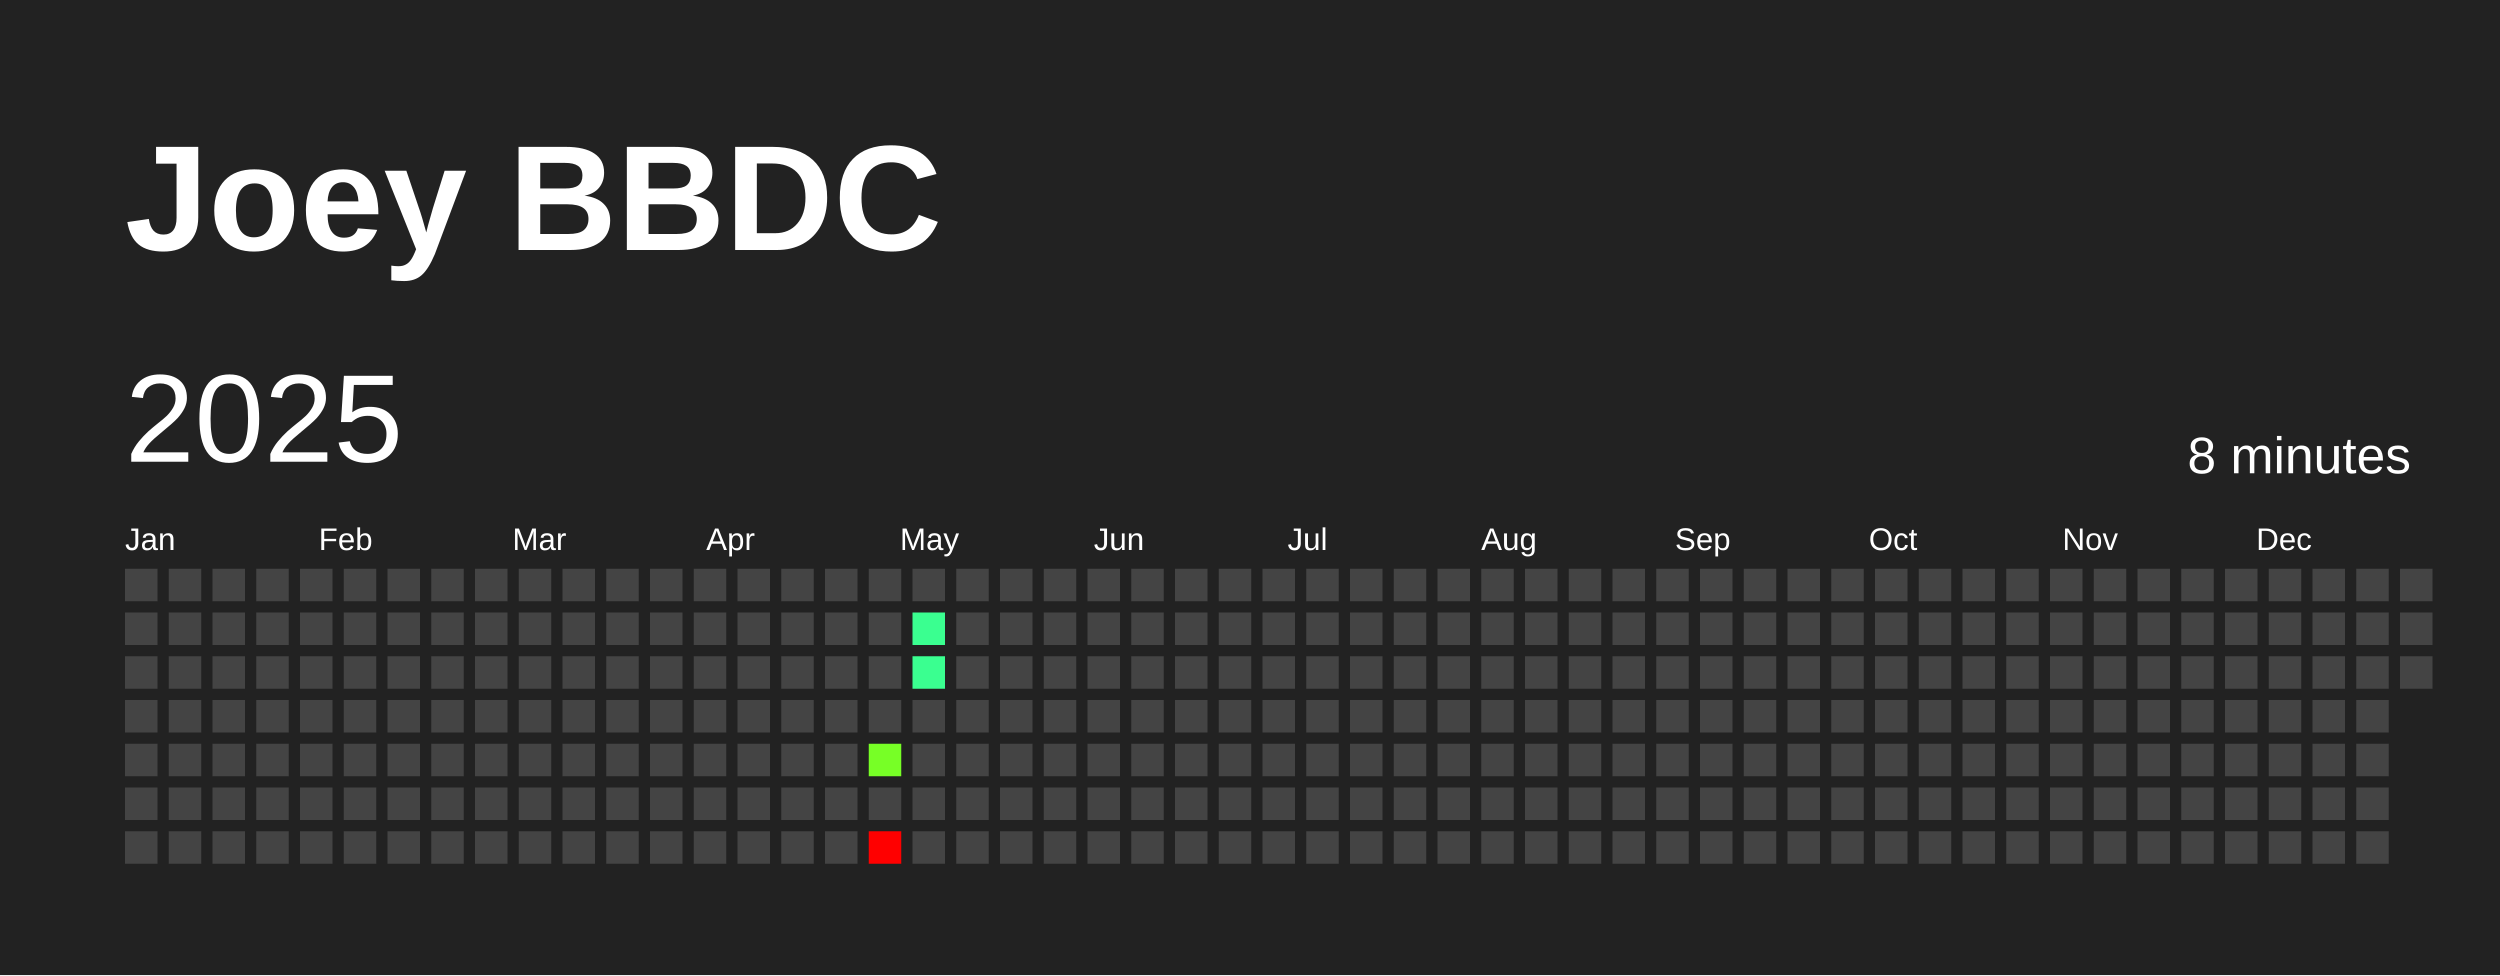
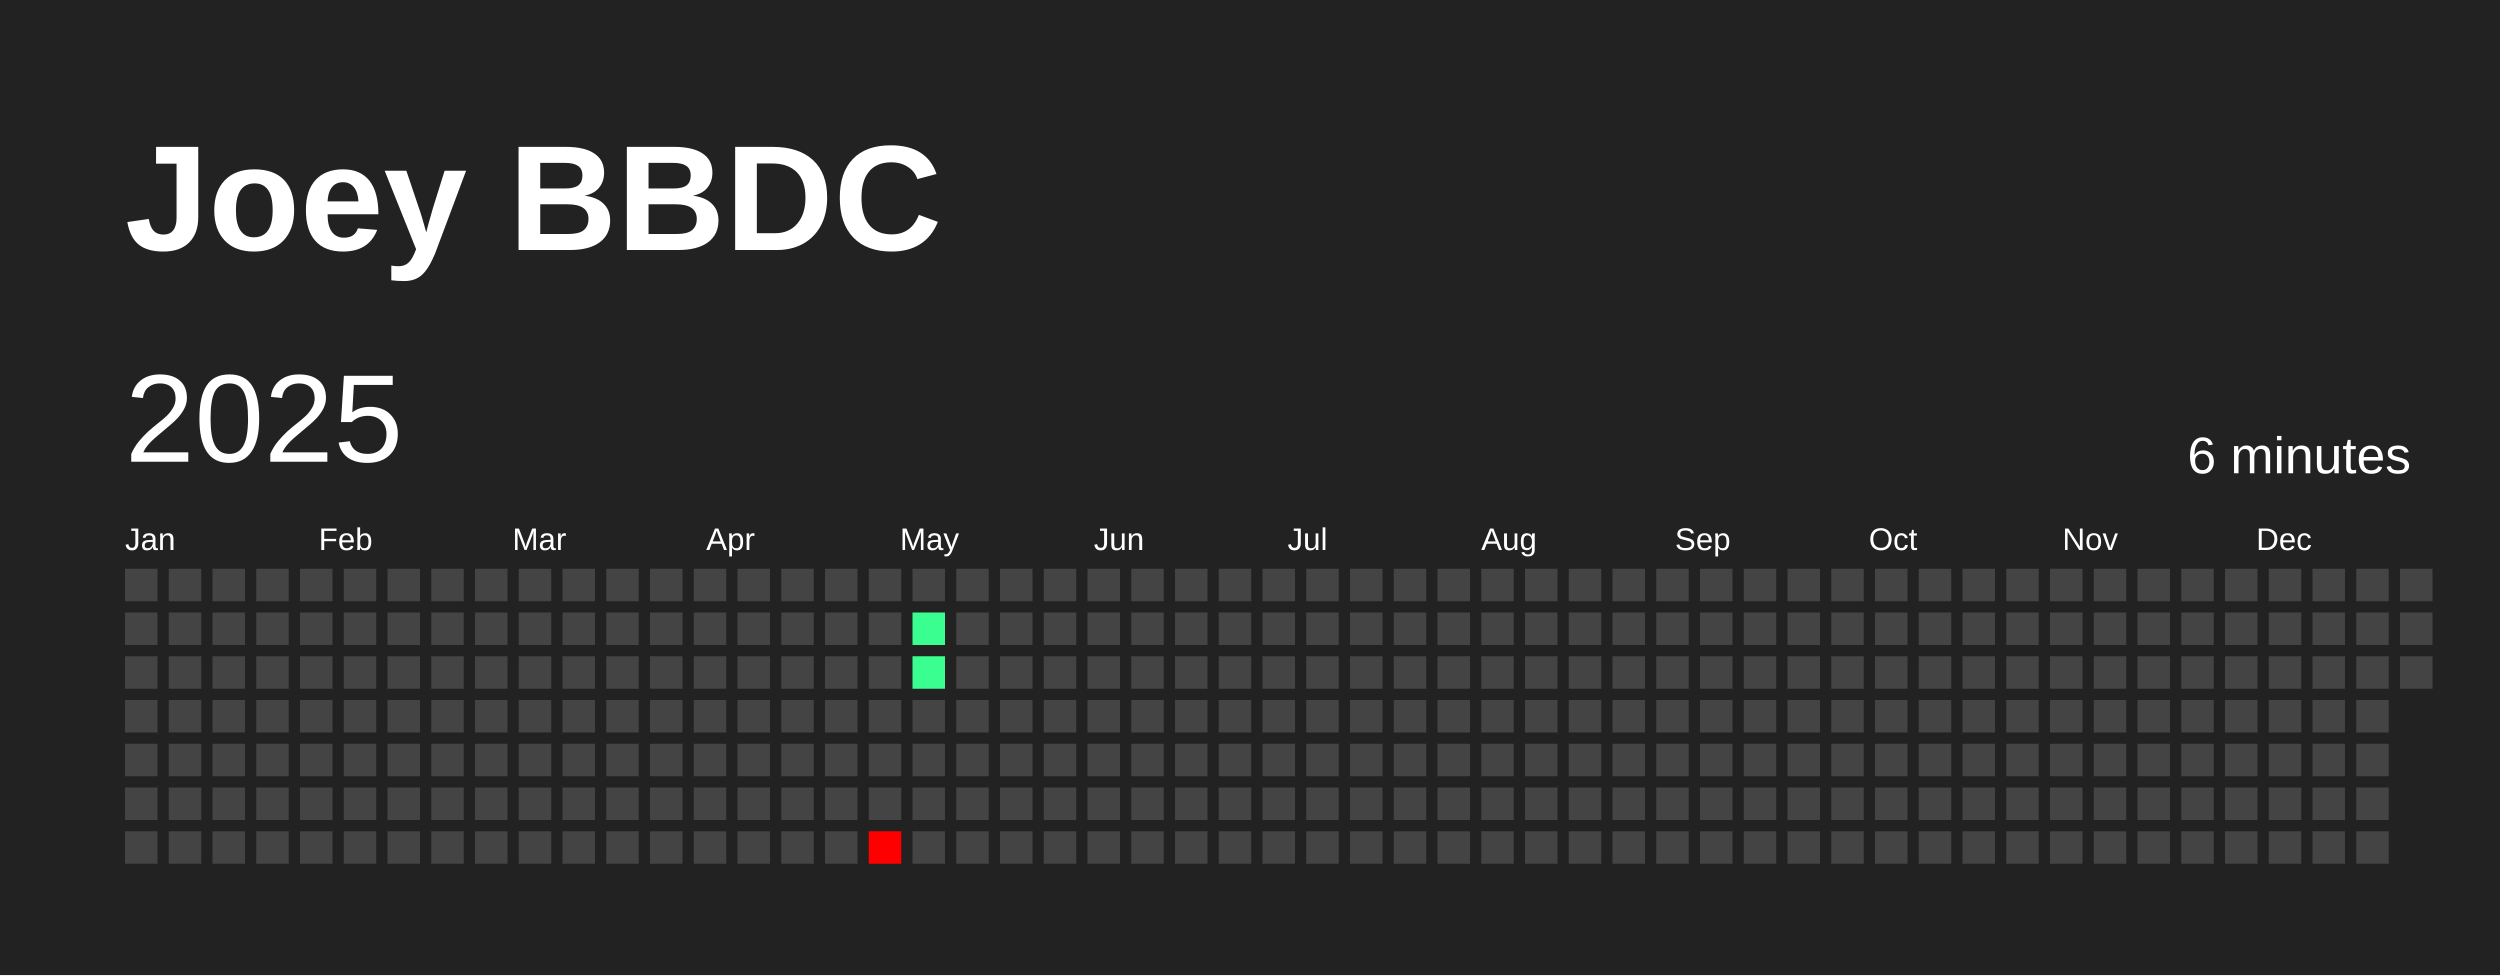
<svg xmlns="http://www.w3.org/2000/svg" baseProfile="full" height="78mm" version="1.1" viewBox="0,0,200,78" width="200mm">
  <defs />
  <rect fill="#222222" height="78" width="200" x="0" y="0" />
  <text fill="#FFFFFF" style="font-size:12px; font-family:Arial; font-weight:bold;" x="10" y="20">Joey BBDC</text>
  <text dominant-baseline="hanging" fill="#FFFFFF" style="font-size:10.0px; font-family:Arial;" x="10" y="30">2025</text>
-   <text dominant-baseline="hanging" fill="#FFFFFF" style="font-size:4.125px; font-family:Arial;" x="175" y="35">8 minutes</text>
+   <text dominant-baseline="hanging" fill="#FFFFFF" style="font-size:4.125px; font-family:Arial;" x="175" y="35">6 minutes</text>
  <text fill="#FFFFFF" style="font-size:2.5px; font-family:Arial" x="10.0" y="44">Jan</text>
  <text fill="#FFFFFF" style="font-size:2.5px; font-family:Arial" x="25.5" y="44">Feb</text>
  <text fill="#FFFFFF" style="font-size:2.5px; font-family:Arial" x="41.0" y="44">Mar</text>
  <text fill="#FFFFFF" style="font-size:2.5px; font-family:Arial" x="56.5" y="44">Apr</text>
  <text fill="#FFFFFF" style="font-size:2.5px; font-family:Arial" x="72.0" y="44">May</text>
  <text fill="#FFFFFF" style="font-size:2.5px; font-family:Arial" x="87.5" y="44">Jun</text>
  <text fill="#FFFFFF" style="font-size:2.5px; font-family:Arial" x="103.0" y="44">Jul</text>
  <text fill="#FFFFFF" style="font-size:2.5px; font-family:Arial" x="118.5" y="44">Aug</text>
  <text fill="#FFFFFF" style="font-size:2.5px; font-family:Arial" x="134.0" y="44">Sep</text>
  <text fill="#FFFFFF" style="font-size:2.5px; font-family:Arial" x="149.5" y="44">Oct</text>
  <text fill="#FFFFFF" style="font-size:2.5px; font-family:Arial" x="165.0" y="44">Nov</text>
  <text fill="#FFFFFF" style="font-size:2.5px; font-family:Arial" x="180.5" y="44">Dec</text>
  <rect fill="#444444" height="2.6" width="2.6" x="10.0" y="45.5" />
  <rect fill="#444444" height="2.6" width="2.6" x="10.0" y="49.0" />
  <rect fill="#444444" height="2.6" width="2.6" x="10.0" y="52.5" />
  <rect fill="#444444" height="2.6" width="2.6" x="10.0" y="56.0" />
  <rect fill="#444444" height="2.6" width="2.6" x="10.0" y="59.5" />
  <rect fill="#444444" height="2.6" width="2.6" x="10.0" y="63.0" />
  <rect fill="#444444" height="2.6" width="2.6" x="10.0" y="66.5" />
  <rect fill="#444444" height="2.6" width="2.6" x="13.5" y="45.5" />
  <rect fill="#444444" height="2.6" width="2.6" x="13.5" y="49.0" />
  <rect fill="#444444" height="2.6" width="2.6" x="13.5" y="52.5" />
  <rect fill="#444444" height="2.6" width="2.6" x="13.5" y="56.0" />
  <rect fill="#444444" height="2.6" width="2.6" x="13.5" y="59.5" />
  <rect fill="#444444" height="2.6" width="2.6" x="13.5" y="63.0" />
  <rect fill="#444444" height="2.6" width="2.6" x="13.5" y="66.5" />
  <rect fill="#444444" height="2.6" width="2.6" x="17.0" y="45.5" />
  <rect fill="#444444" height="2.6" width="2.6" x="17.0" y="49.0" />
  <rect fill="#444444" height="2.6" width="2.6" x="17.0" y="52.5" />
  <rect fill="#444444" height="2.6" width="2.6" x="17.0" y="56.0" />
  <rect fill="#444444" height="2.6" width="2.6" x="17.0" y="59.5" />
  <rect fill="#444444" height="2.6" width="2.6" x="17.0" y="63.0" />
  <rect fill="#444444" height="2.6" width="2.6" x="17.0" y="66.5" />
  <rect fill="#444444" height="2.6" width="2.6" x="20.5" y="45.5" />
  <rect fill="#444444" height="2.6" width="2.6" x="20.5" y="49.0" />
  <rect fill="#444444" height="2.6" width="2.6" x="20.5" y="52.5" />
  <rect fill="#444444" height="2.6" width="2.6" x="20.5" y="56.0" />
  <rect fill="#444444" height="2.6" width="2.6" x="20.5" y="59.5" />
  <rect fill="#444444" height="2.6" width="2.6" x="20.5" y="63.0" />
  <rect fill="#444444" height="2.6" width="2.6" x="20.5" y="66.5" />
  <rect fill="#444444" height="2.6" width="2.6" x="24.0" y="45.5" />
  <rect fill="#444444" height="2.6" width="2.6" x="24.0" y="49.0" />
  <rect fill="#444444" height="2.6" width="2.6" x="24.0" y="52.5" />
  <rect fill="#444444" height="2.6" width="2.6" x="24.0" y="56.0" />
  <rect fill="#444444" height="2.6" width="2.6" x="24.0" y="59.5" />
  <rect fill="#444444" height="2.6" width="2.6" x="24.0" y="63.0" />
  <rect fill="#444444" height="2.6" width="2.6" x="24.0" y="66.5" />
  <rect fill="#444444" height="2.6" width="2.6" x="27.5" y="45.5" />
  <rect fill="#444444" height="2.6" width="2.6" x="27.5" y="49.0" />
  <rect fill="#444444" height="2.6" width="2.6" x="27.5" y="52.5" />
  <rect fill="#444444" height="2.6" width="2.6" x="27.5" y="56.0" />
  <rect fill="#444444" height="2.6" width="2.6" x="27.5" y="59.5" />
  <rect fill="#444444" height="2.6" width="2.6" x="27.5" y="63.0" />
  <rect fill="#444444" height="2.6" width="2.6" x="27.5" y="66.5" />
  <rect fill="#444444" height="2.6" width="2.6" x="31.0" y="45.5" />
  <rect fill="#444444" height="2.6" width="2.6" x="31.0" y="49.0" />
  <rect fill="#444444" height="2.6" width="2.6" x="31.0" y="52.5" />
  <rect fill="#444444" height="2.6" width="2.6" x="31.0" y="56.0" />
  <rect fill="#444444" height="2.6" width="2.6" x="31.0" y="59.5" />
  <rect fill="#444444" height="2.6" width="2.6" x="31.0" y="63.0" />
  <rect fill="#444444" height="2.6" width="2.6" x="31.0" y="66.5" />
  <rect fill="#444444" height="2.6" width="2.6" x="34.5" y="45.5" />
  <rect fill="#444444" height="2.6" width="2.6" x="34.5" y="49.0" />
  <rect fill="#444444" height="2.6" width="2.6" x="34.5" y="52.5" />
  <rect fill="#444444" height="2.6" width="2.6" x="34.5" y="56.0" />
  <rect fill="#444444" height="2.6" width="2.6" x="34.5" y="59.5" />
  <rect fill="#444444" height="2.6" width="2.6" x="34.5" y="63.0" />
  <rect fill="#444444" height="2.6" width="2.6" x="34.5" y="66.5" />
  <rect fill="#444444" height="2.6" width="2.6" x="38.0" y="45.5" />
  <rect fill="#444444" height="2.6" width="2.6" x="38.0" y="49.0" />
  <rect fill="#444444" height="2.6" width="2.6" x="38.0" y="52.5" />
  <rect fill="#444444" height="2.6" width="2.6" x="38.0" y="56.0" />
  <rect fill="#444444" height="2.6" width="2.6" x="38.0" y="59.5" />
  <rect fill="#444444" height="2.6" width="2.6" x="38.0" y="63.0" />
  <rect fill="#444444" height="2.6" width="2.6" x="38.0" y="66.5" />
  <rect fill="#444444" height="2.6" width="2.6" x="41.5" y="45.5" />
  <rect fill="#444444" height="2.6" width="2.6" x="41.5" y="49.0" />
  <rect fill="#444444" height="2.6" width="2.6" x="41.5" y="52.5" />
  <rect fill="#444444" height="2.6" width="2.6" x="41.5" y="56.0" />
  <rect fill="#444444" height="2.6" width="2.6" x="41.5" y="59.5" />
  <rect fill="#444444" height="2.6" width="2.6" x="41.5" y="63.0" />
  <rect fill="#444444" height="2.6" width="2.6" x="41.5" y="66.5" />
  <rect fill="#444444" height="2.6" width="2.6" x="45.0" y="45.5" />
  <rect fill="#444444" height="2.6" width="2.6" x="45.0" y="49.0" />
  <rect fill="#444444" height="2.6" width="2.6" x="45.0" y="52.5" />
  <rect fill="#444444" height="2.6" width="2.6" x="45.0" y="56.0" />
  <rect fill="#444444" height="2.6" width="2.6" x="45.0" y="59.5" />
  <rect fill="#444444" height="2.6" width="2.6" x="45.0" y="63.0" />
  <rect fill="#444444" height="2.6" width="2.6" x="45.0" y="66.5" />
  <rect fill="#444444" height="2.6" width="2.6" x="48.5" y="45.5" />
  <rect fill="#444444" height="2.6" width="2.6" x="48.5" y="49.0" />
  <rect fill="#444444" height="2.6" width="2.6" x="48.5" y="52.5" />
  <rect fill="#444444" height="2.6" width="2.6" x="48.5" y="56.0" />
  <rect fill="#444444" height="2.6" width="2.6" x="48.5" y="59.5" />
  <rect fill="#444444" height="2.6" width="2.6" x="48.5" y="63.0" />
  <rect fill="#444444" height="2.6" width="2.6" x="48.5" y="66.5" />
  <rect fill="#444444" height="2.6" width="2.6" x="52.0" y="45.5" />
  <rect fill="#444444" height="2.6" width="2.6" x="52.0" y="49.0" />
  <rect fill="#444444" height="2.6" width="2.6" x="52.0" y="52.5" />
  <rect fill="#444444" height="2.6" width="2.6" x="52.0" y="56.0" />
  <rect fill="#444444" height="2.6" width="2.6" x="52.0" y="59.5" />
  <rect fill="#444444" height="2.6" width="2.6" x="52.0" y="63.0" />
  <rect fill="#444444" height="2.6" width="2.6" x="52.0" y="66.5" />
  <rect fill="#444444" height="2.6" width="2.6" x="55.5" y="45.5" />
  <rect fill="#444444" height="2.6" width="2.6" x="55.5" y="49.0" />
  <rect fill="#444444" height="2.6" width="2.6" x="55.5" y="52.5" />
  <rect fill="#444444" height="2.6" width="2.6" x="55.5" y="56.0" />
  <rect fill="#444444" height="2.6" width="2.6" x="55.5" y="59.5" />
  <rect fill="#444444" height="2.6" width="2.6" x="55.5" y="63.0" />
  <rect fill="#444444" height="2.6" width="2.6" x="55.5" y="66.5" />
  <rect fill="#444444" height="2.6" width="2.6" x="59.0" y="45.5" />
  <rect fill="#444444" height="2.6" width="2.6" x="59.0" y="49.0" />
  <rect fill="#444444" height="2.6" width="2.6" x="59.0" y="52.5" />
  <rect fill="#444444" height="2.6" width="2.6" x="59.0" y="56.0" />
  <rect fill="#444444" height="2.6" width="2.6" x="59.0" y="59.5" />
  <rect fill="#444444" height="2.6" width="2.6" x="59.0" y="63.0" />
  <rect fill="#444444" height="2.6" width="2.6" x="59.0" y="66.5" />
  <rect fill="#444444" height="2.6" width="2.6" x="62.5" y="45.5" />
  <rect fill="#444444" height="2.6" width="2.6" x="62.5" y="49.0" />
  <rect fill="#444444" height="2.6" width="2.6" x="62.5" y="52.5" />
  <rect fill="#444444" height="2.6" width="2.6" x="62.5" y="56.0" />
  <rect fill="#444444" height="2.6" width="2.6" x="62.5" y="59.5" />
  <rect fill="#444444" height="2.6" width="2.6" x="62.5" y="63.0" />
  <rect fill="#444444" height="2.6" width="2.6" x="62.5" y="66.5" />
  <rect fill="#444444" height="2.6" width="2.6" x="66.0" y="45.5" />
  <rect fill="#444444" height="2.6" width="2.6" x="66.0" y="49.0" />
  <rect fill="#444444" height="2.6" width="2.6" x="66.0" y="52.5" />
  <rect fill="#444444" height="2.6" width="2.6" x="66.0" y="56.0" />
  <rect fill="#444444" height="2.6" width="2.6" x="66.0" y="59.5" />
  <rect fill="#444444" height="2.6" width="2.6" x="66.0" y="63.0" />
  <rect fill="#444444" height="2.6" width="2.6" x="66.0" y="66.5" />
  <rect fill="#444444" height="2.6" width="2.6" x="69.5" y="45.5" />
  <rect fill="#444444" height="2.6" width="2.6" x="69.5" y="49.0" />
  <rect fill="#444444" height="2.6" width="2.6" x="69.5" y="52.5" />
  <rect fill="#444444" height="2.6" width="2.6" x="69.5" y="56.0" />
-   <rect fill="#77ff26" height="2.6" width="2.6" x="69.5" y="59.5" />
+   <rect fill="#444444" height="2.6" width="2.6" x="69.5" y="59.5" />
  <rect fill="#444444" height="2.6" width="2.6" x="69.5" y="63.0" />
  <rect fill="red" height="2.6" width="2.6" x="69.5" y="66.5" />
  <rect fill="#444444" height="2.6" width="2.6" x="73.0" y="45.5" />
  <rect fill="#3aff90" height="2.6" width="2.6" x="73.0" y="49.0" />
  <rect fill="#3aff90" height="2.6" width="2.6" x="73.0" y="52.5" />
  <rect fill="#444444" height="2.6" width="2.6" x="73.0" y="56.0" />
  <rect fill="#444444" height="2.6" width="2.6" x="73.0" y="59.5" />
  <rect fill="#444444" height="2.6" width="2.6" x="73.0" y="63.0" />
  <rect fill="#444444" height="2.6" width="2.6" x="73.0" y="66.5" />
  <rect fill="#444444" height="2.6" width="2.6" x="76.5" y="45.5" />
  <rect fill="#444444" height="2.6" width="2.6" x="76.5" y="49.0" />
  <rect fill="#444444" height="2.6" width="2.6" x="76.5" y="52.5" />
  <rect fill="#444444" height="2.6" width="2.6" x="76.5" y="56.0" />
  <rect fill="#444444" height="2.6" width="2.6" x="76.5" y="59.5" />
  <rect fill="#444444" height="2.6" width="2.6" x="76.5" y="63.0" />
  <rect fill="#444444" height="2.6" width="2.6" x="76.5" y="66.5" />
  <rect fill="#444444" height="2.6" width="2.6" x="80.0" y="45.5" />
  <rect fill="#444444" height="2.6" width="2.6" x="80.0" y="49.0" />
  <rect fill="#444444" height="2.6" width="2.6" x="80.0" y="52.5" />
  <rect fill="#444444" height="2.6" width="2.6" x="80.0" y="56.0" />
  <rect fill="#444444" height="2.6" width="2.6" x="80.0" y="59.5" />
  <rect fill="#444444" height="2.6" width="2.6" x="80.0" y="63.0" />
  <rect fill="#444444" height="2.6" width="2.6" x="80.0" y="66.5" />
  <rect fill="#444444" height="2.6" width="2.6" x="83.5" y="45.5" />
  <rect fill="#444444" height="2.6" width="2.6" x="83.5" y="49.0" />
  <rect fill="#444444" height="2.6" width="2.6" x="83.5" y="52.5" />
  <rect fill="#444444" height="2.6" width="2.6" x="83.5" y="56.0" />
  <rect fill="#444444" height="2.6" width="2.6" x="83.5" y="59.5" />
  <rect fill="#444444" height="2.6" width="2.6" x="83.5" y="63.0" />
  <rect fill="#444444" height="2.6" width="2.6" x="83.5" y="66.5" />
  <rect fill="#444444" height="2.6" width="2.6" x="87.0" y="45.5" />
  <rect fill="#444444" height="2.6" width="2.6" x="87.0" y="49.0" />
  <rect fill="#444444" height="2.6" width="2.6" x="87.0" y="52.5" />
  <rect fill="#444444" height="2.6" width="2.6" x="87.0" y="56.0" />
  <rect fill="#444444" height="2.6" width="2.6" x="87.0" y="59.5" />
  <rect fill="#444444" height="2.6" width="2.6" x="87.0" y="63.0" />
  <rect fill="#444444" height="2.6" width="2.6" x="87.0" y="66.5" />
  <rect fill="#444444" height="2.6" width="2.6" x="90.5" y="45.5" />
  <rect fill="#444444" height="2.6" width="2.6" x="90.5" y="49.0" />
  <rect fill="#444444" height="2.6" width="2.6" x="90.5" y="52.5" />
  <rect fill="#444444" height="2.6" width="2.6" x="90.5" y="56.0" />
  <rect fill="#444444" height="2.6" width="2.6" x="90.5" y="59.5" />
  <rect fill="#444444" height="2.6" width="2.6" x="90.5" y="63.0" />
  <rect fill="#444444" height="2.6" width="2.6" x="90.5" y="66.5" />
  <rect fill="#444444" height="2.6" width="2.6" x="94.0" y="45.5" />
  <rect fill="#444444" height="2.6" width="2.6" x="94.0" y="49.0" />
  <rect fill="#444444" height="2.6" width="2.6" x="94.0" y="52.5" />
  <rect fill="#444444" height="2.6" width="2.6" x="94.0" y="56.0" />
  <rect fill="#444444" height="2.6" width="2.6" x="94.0" y="59.5" />
  <rect fill="#444444" height="2.6" width="2.6" x="94.0" y="63.0" />
  <rect fill="#444444" height="2.6" width="2.6" x="94.0" y="66.5" />
  <rect fill="#444444" height="2.6" width="2.6" x="97.5" y="45.5" />
  <rect fill="#444444" height="2.6" width="2.6" x="97.5" y="49.0" />
  <rect fill="#444444" height="2.6" width="2.6" x="97.5" y="52.5" />
  <rect fill="#444444" height="2.6" width="2.6" x="97.5" y="56.0" />
  <rect fill="#444444" height="2.6" width="2.6" x="97.5" y="59.5" />
  <rect fill="#444444" height="2.6" width="2.6" x="97.5" y="63.0" />
  <rect fill="#444444" height="2.6" width="2.6" x="97.5" y="66.5" />
  <rect fill="#444444" height="2.6" width="2.6" x="101.0" y="45.5" />
  <rect fill="#444444" height="2.6" width="2.6" x="101.0" y="49.0" />
  <rect fill="#444444" height="2.6" width="2.6" x="101.0" y="52.5" />
  <rect fill="#444444" height="2.6" width="2.6" x="101.0" y="56.0" />
  <rect fill="#444444" height="2.6" width="2.6" x="101.0" y="59.5" />
  <rect fill="#444444" height="2.6" width="2.6" x="101.0" y="63.0" />
  <rect fill="#444444" height="2.6" width="2.6" x="101.0" y="66.5" />
  <rect fill="#444444" height="2.6" width="2.6" x="104.5" y="45.5" />
  <rect fill="#444444" height="2.6" width="2.6" x="104.5" y="49.0" />
  <rect fill="#444444" height="2.6" width="2.6" x="104.5" y="52.5" />
  <rect fill="#444444" height="2.6" width="2.6" x="104.5" y="56.0" />
  <rect fill="#444444" height="2.6" width="2.6" x="104.5" y="59.5" />
  <rect fill="#444444" height="2.6" width="2.6" x="104.5" y="63.0" />
  <rect fill="#444444" height="2.6" width="2.6" x="104.5" y="66.5" />
  <rect fill="#444444" height="2.6" width="2.6" x="108.0" y="45.5" />
  <rect fill="#444444" height="2.6" width="2.6" x="108.0" y="49.0" />
  <rect fill="#444444" height="2.6" width="2.6" x="108.0" y="52.5" />
  <rect fill="#444444" height="2.6" width="2.6" x="108.0" y="56.0" />
  <rect fill="#444444" height="2.6" width="2.6" x="108.0" y="59.5" />
  <rect fill="#444444" height="2.6" width="2.6" x="108.0" y="63.0" />
  <rect fill="#444444" height="2.6" width="2.6" x="108.0" y="66.5" />
  <rect fill="#444444" height="2.6" width="2.6" x="111.5" y="45.5" />
  <rect fill="#444444" height="2.6" width="2.6" x="111.5" y="49.0" />
  <rect fill="#444444" height="2.6" width="2.6" x="111.5" y="52.5" />
  <rect fill="#444444" height="2.6" width="2.6" x="111.5" y="56.0" />
  <rect fill="#444444" height="2.6" width="2.6" x="111.5" y="59.5" />
  <rect fill="#444444" height="2.6" width="2.6" x="111.5" y="63.0" />
  <rect fill="#444444" height="2.6" width="2.6" x="111.5" y="66.5" />
  <rect fill="#444444" height="2.6" width="2.6" x="115.0" y="45.5" />
  <rect fill="#444444" height="2.6" width="2.6" x="115.0" y="49.0" />
  <rect fill="#444444" height="2.6" width="2.6" x="115.0" y="52.5" />
  <rect fill="#444444" height="2.6" width="2.6" x="115.0" y="56.0" />
  <rect fill="#444444" height="2.6" width="2.6" x="115.0" y="59.5" />
  <rect fill="#444444" height="2.6" width="2.6" x="115.0" y="63.0" />
  <rect fill="#444444" height="2.6" width="2.6" x="115.0" y="66.5" />
  <rect fill="#444444" height="2.6" width="2.6" x="118.5" y="45.5" />
  <rect fill="#444444" height="2.6" width="2.6" x="118.5" y="49.0" />
  <rect fill="#444444" height="2.6" width="2.6" x="118.5" y="52.5" />
  <rect fill="#444444" height="2.6" width="2.6" x="118.5" y="56.0" />
  <rect fill="#444444" height="2.6" width="2.6" x="118.5" y="59.5" />
  <rect fill="#444444" height="2.6" width="2.6" x="118.5" y="63.0" />
  <rect fill="#444444" height="2.6" width="2.6" x="118.5" y="66.5" />
  <rect fill="#444444" height="2.6" width="2.6" x="122.0" y="45.5" />
  <rect fill="#444444" height="2.6" width="2.6" x="122.0" y="49.0" />
  <rect fill="#444444" height="2.6" width="2.6" x="122.0" y="52.5" />
  <rect fill="#444444" height="2.6" width="2.6" x="122.0" y="56.0" />
  <rect fill="#444444" height="2.6" width="2.6" x="122.0" y="59.5" />
  <rect fill="#444444" height="2.6" width="2.6" x="122.0" y="63.0" />
  <rect fill="#444444" height="2.6" width="2.6" x="122.0" y="66.5" />
  <rect fill="#444444" height="2.6" width="2.6" x="125.5" y="45.5" />
  <rect fill="#444444" height="2.6" width="2.6" x="125.5" y="49.0" />
  <rect fill="#444444" height="2.6" width="2.6" x="125.5" y="52.5" />
  <rect fill="#444444" height="2.6" width="2.6" x="125.5" y="56.0" />
  <rect fill="#444444" height="2.6" width="2.6" x="125.5" y="59.5" />
  <rect fill="#444444" height="2.6" width="2.6" x="125.5" y="63.0" />
  <rect fill="#444444" height="2.6" width="2.6" x="125.5" y="66.5" />
  <rect fill="#444444" height="2.6" width="2.6" x="129.0" y="45.5" />
  <rect fill="#444444" height="2.6" width="2.6" x="129.0" y="49.0" />
  <rect fill="#444444" height="2.6" width="2.6" x="129.0" y="52.5" />
  <rect fill="#444444" height="2.6" width="2.6" x="129.0" y="56.0" />
  <rect fill="#444444" height="2.6" width="2.6" x="129.0" y="59.5" />
  <rect fill="#444444" height="2.6" width="2.6" x="129.0" y="63.0" />
  <rect fill="#444444" height="2.6" width="2.6" x="129.0" y="66.5" />
  <rect fill="#444444" height="2.6" width="2.6" x="132.5" y="45.5" />
  <rect fill="#444444" height="2.6" width="2.6" x="132.5" y="49.0" />
  <rect fill="#444444" height="2.6" width="2.6" x="132.5" y="52.5" />
  <rect fill="#444444" height="2.6" width="2.6" x="132.5" y="56.0" />
  <rect fill="#444444" height="2.6" width="2.6" x="132.5" y="59.5" />
  <rect fill="#444444" height="2.6" width="2.6" x="132.5" y="63.0" />
  <rect fill="#444444" height="2.6" width="2.6" x="132.5" y="66.5" />
  <rect fill="#444444" height="2.6" width="2.6" x="136.0" y="45.5" />
  <rect fill="#444444" height="2.6" width="2.6" x="136.0" y="49.0" />
  <rect fill="#444444" height="2.6" width="2.6" x="136.0" y="52.5" />
  <rect fill="#444444" height="2.6" width="2.6" x="136.0" y="56.0" />
  <rect fill="#444444" height="2.6" width="2.6" x="136.0" y="59.5" />
  <rect fill="#444444" height="2.6" width="2.6" x="136.0" y="63.0" />
  <rect fill="#444444" height="2.6" width="2.6" x="136.0" y="66.5" />
  <rect fill="#444444" height="2.6" width="2.6" x="139.5" y="45.5" />
  <rect fill="#444444" height="2.6" width="2.6" x="139.5" y="49.0" />
  <rect fill="#444444" height="2.6" width="2.6" x="139.5" y="52.5" />
  <rect fill="#444444" height="2.6" width="2.6" x="139.5" y="56.0" />
  <rect fill="#444444" height="2.6" width="2.6" x="139.5" y="59.5" />
  <rect fill="#444444" height="2.6" width="2.6" x="139.5" y="63.0" />
  <rect fill="#444444" height="2.6" width="2.6" x="139.5" y="66.5" />
  <rect fill="#444444" height="2.6" width="2.6" x="143.0" y="45.5" />
  <rect fill="#444444" height="2.6" width="2.6" x="143.0" y="49.0" />
  <rect fill="#444444" height="2.6" width="2.6" x="143.0" y="52.5" />
  <rect fill="#444444" height="2.6" width="2.6" x="143.0" y="56.0" />
  <rect fill="#444444" height="2.6" width="2.6" x="143.0" y="59.5" />
  <rect fill="#444444" height="2.6" width="2.6" x="143.0" y="63.0" />
  <rect fill="#444444" height="2.6" width="2.6" x="143.0" y="66.5" />
  <rect fill="#444444" height="2.6" width="2.6" x="146.5" y="45.5" />
  <rect fill="#444444" height="2.6" width="2.6" x="146.5" y="49.0" />
  <rect fill="#444444" height="2.6" width="2.6" x="146.5" y="52.5" />
  <rect fill="#444444" height="2.6" width="2.6" x="146.5" y="56.0" />
  <rect fill="#444444" height="2.6" width="2.6" x="146.5" y="59.5" />
  <rect fill="#444444" height="2.6" width="2.6" x="146.5" y="63.0" />
  <rect fill="#444444" height="2.6" width="2.6" x="146.5" y="66.5" />
  <rect fill="#444444" height="2.6" width="2.6" x="150.0" y="45.5" />
  <rect fill="#444444" height="2.6" width="2.6" x="150.0" y="49.0" />
  <rect fill="#444444" height="2.6" width="2.6" x="150.0" y="52.5" />
  <rect fill="#444444" height="2.6" width="2.6" x="150.0" y="56.0" />
  <rect fill="#444444" height="2.6" width="2.6" x="150.0" y="59.5" />
  <rect fill="#444444" height="2.6" width="2.6" x="150.0" y="63.0" />
  <rect fill="#444444" height="2.6" width="2.6" x="150.0" y="66.5" />
  <rect fill="#444444" height="2.6" width="2.6" x="153.5" y="45.5" />
  <rect fill="#444444" height="2.6" width="2.6" x="153.5" y="49.0" />
  <rect fill="#444444" height="2.6" width="2.6" x="153.5" y="52.5" />
  <rect fill="#444444" height="2.6" width="2.6" x="153.5" y="56.0" />
  <rect fill="#444444" height="2.6" width="2.6" x="153.5" y="59.5" />
  <rect fill="#444444" height="2.6" width="2.6" x="153.5" y="63.0" />
  <rect fill="#444444" height="2.6" width="2.6" x="153.5" y="66.5" />
  <rect fill="#444444" height="2.6" width="2.6" x="157.0" y="45.5" />
  <rect fill="#444444" height="2.6" width="2.6" x="157.0" y="49.0" />
  <rect fill="#444444" height="2.6" width="2.6" x="157.0" y="52.5" />
  <rect fill="#444444" height="2.6" width="2.6" x="157.0" y="56.0" />
  <rect fill="#444444" height="2.6" width="2.6" x="157.0" y="59.5" />
  <rect fill="#444444" height="2.6" width="2.6" x="157.0" y="63.0" />
  <rect fill="#444444" height="2.6" width="2.6" x="157.0" y="66.5" />
  <rect fill="#444444" height="2.6" width="2.6" x="160.5" y="45.5" />
  <rect fill="#444444" height="2.6" width="2.6" x="160.5" y="49.0" />
  <rect fill="#444444" height="2.6" width="2.6" x="160.5" y="52.5" />
  <rect fill="#444444" height="2.6" width="2.6" x="160.5" y="56.0" />
  <rect fill="#444444" height="2.6" width="2.6" x="160.5" y="59.5" />
  <rect fill="#444444" height="2.6" width="2.6" x="160.5" y="63.0" />
  <rect fill="#444444" height="2.6" width="2.6" x="160.5" y="66.5" />
  <rect fill="#444444" height="2.6" width="2.6" x="164.0" y="45.5" />
  <rect fill="#444444" height="2.6" width="2.6" x="164.0" y="49.0" />
  <rect fill="#444444" height="2.6" width="2.6" x="164.0" y="52.5" />
  <rect fill="#444444" height="2.6" width="2.6" x="164.0" y="56.0" />
  <rect fill="#444444" height="2.6" width="2.6" x="164.0" y="59.5" />
  <rect fill="#444444" height="2.6" width="2.6" x="164.0" y="63.0" />
  <rect fill="#444444" height="2.6" width="2.6" x="164.0" y="66.5" />
  <rect fill="#444444" height="2.6" width="2.6" x="167.5" y="45.5" />
  <rect fill="#444444" height="2.6" width="2.6" x="167.5" y="49.0" />
  <rect fill="#444444" height="2.6" width="2.6" x="167.5" y="52.5" />
  <rect fill="#444444" height="2.6" width="2.6" x="167.5" y="56.0" />
  <rect fill="#444444" height="2.6" width="2.6" x="167.5" y="59.5" />
  <rect fill="#444444" height="2.6" width="2.6" x="167.5" y="63.0" />
  <rect fill="#444444" height="2.6" width="2.6" x="167.5" y="66.5" />
  <rect fill="#444444" height="2.6" width="2.6" x="171.0" y="45.5" />
  <rect fill="#444444" height="2.6" width="2.6" x="171.0" y="49.0" />
  <rect fill="#444444" height="2.6" width="2.6" x="171.0" y="52.5" />
  <rect fill="#444444" height="2.6" width="2.6" x="171.0" y="56.0" />
  <rect fill="#444444" height="2.6" width="2.6" x="171.0" y="59.5" />
  <rect fill="#444444" height="2.6" width="2.6" x="171.0" y="63.0" />
  <rect fill="#444444" height="2.6" width="2.6" x="171.0" y="66.5" />
  <rect fill="#444444" height="2.6" width="2.6" x="174.5" y="45.5" />
  <rect fill="#444444" height="2.6" width="2.6" x="174.5" y="49.0" />
  <rect fill="#444444" height="2.6" width="2.6" x="174.5" y="52.5" />
  <rect fill="#444444" height="2.6" width="2.6" x="174.5" y="56.0" />
  <rect fill="#444444" height="2.6" width="2.6" x="174.5" y="59.5" />
  <rect fill="#444444" height="2.6" width="2.6" x="174.5" y="63.0" />
  <rect fill="#444444" height="2.6" width="2.6" x="174.5" y="66.5" />
  <rect fill="#444444" height="2.6" width="2.6" x="178.0" y="45.5" />
  <rect fill="#444444" height="2.6" width="2.6" x="178.0" y="49.0" />
  <rect fill="#444444" height="2.6" width="2.6" x="178.0" y="52.5" />
  <rect fill="#444444" height="2.6" width="2.6" x="178.0" y="56.0" />
  <rect fill="#444444" height="2.6" width="2.6" x="178.0" y="59.5" />
  <rect fill="#444444" height="2.6" width="2.6" x="178.0" y="63.0" />
  <rect fill="#444444" height="2.6" width="2.6" x="178.0" y="66.5" />
  <rect fill="#444444" height="2.6" width="2.6" x="181.5" y="45.5" />
  <rect fill="#444444" height="2.6" width="2.6" x="181.5" y="49.0" />
  <rect fill="#444444" height="2.6" width="2.6" x="181.5" y="52.5" />
  <rect fill="#444444" height="2.6" width="2.6" x="181.5" y="56.0" />
  <rect fill="#444444" height="2.6" width="2.6" x="181.5" y="59.5" />
  <rect fill="#444444" height="2.6" width="2.6" x="181.5" y="63.0" />
  <rect fill="#444444" height="2.6" width="2.6" x="181.5" y="66.5" />
  <rect fill="#444444" height="2.6" width="2.6" x="185.0" y="45.5" />
  <rect fill="#444444" height="2.6" width="2.6" x="185.0" y="49.0" />
  <rect fill="#444444" height="2.6" width="2.6" x="185.0" y="52.5" />
  <rect fill="#444444" height="2.6" width="2.6" x="185.0" y="56.0" />
  <rect fill="#444444" height="2.6" width="2.6" x="185.0" y="59.5" />
  <rect fill="#444444" height="2.6" width="2.6" x="185.0" y="63.0" />
  <rect fill="#444444" height="2.6" width="2.6" x="185.0" y="66.5" />
  <rect fill="#444444" height="2.6" width="2.6" x="188.5" y="45.5" />
  <rect fill="#444444" height="2.6" width="2.6" x="188.5" y="49.0" />
  <rect fill="#444444" height="2.6" width="2.6" x="188.5" y="52.5" />
  <rect fill="#444444" height="2.6" width="2.6" x="188.5" y="56.0" />
  <rect fill="#444444" height="2.6" width="2.6" x="188.5" y="59.5" />
  <rect fill="#444444" height="2.6" width="2.6" x="188.5" y="63.0" />
  <rect fill="#444444" height="2.6" width="2.6" x="188.5" y="66.5" />
  <rect fill="#444444" height="2.6" width="2.6" x="192.0" y="45.5" />
  <rect fill="#444444" height="2.6" width="2.6" x="192.0" y="49.0" />
  <rect fill="#444444" height="2.6" width="2.6" x="192.0" y="52.5" />
</svg>
